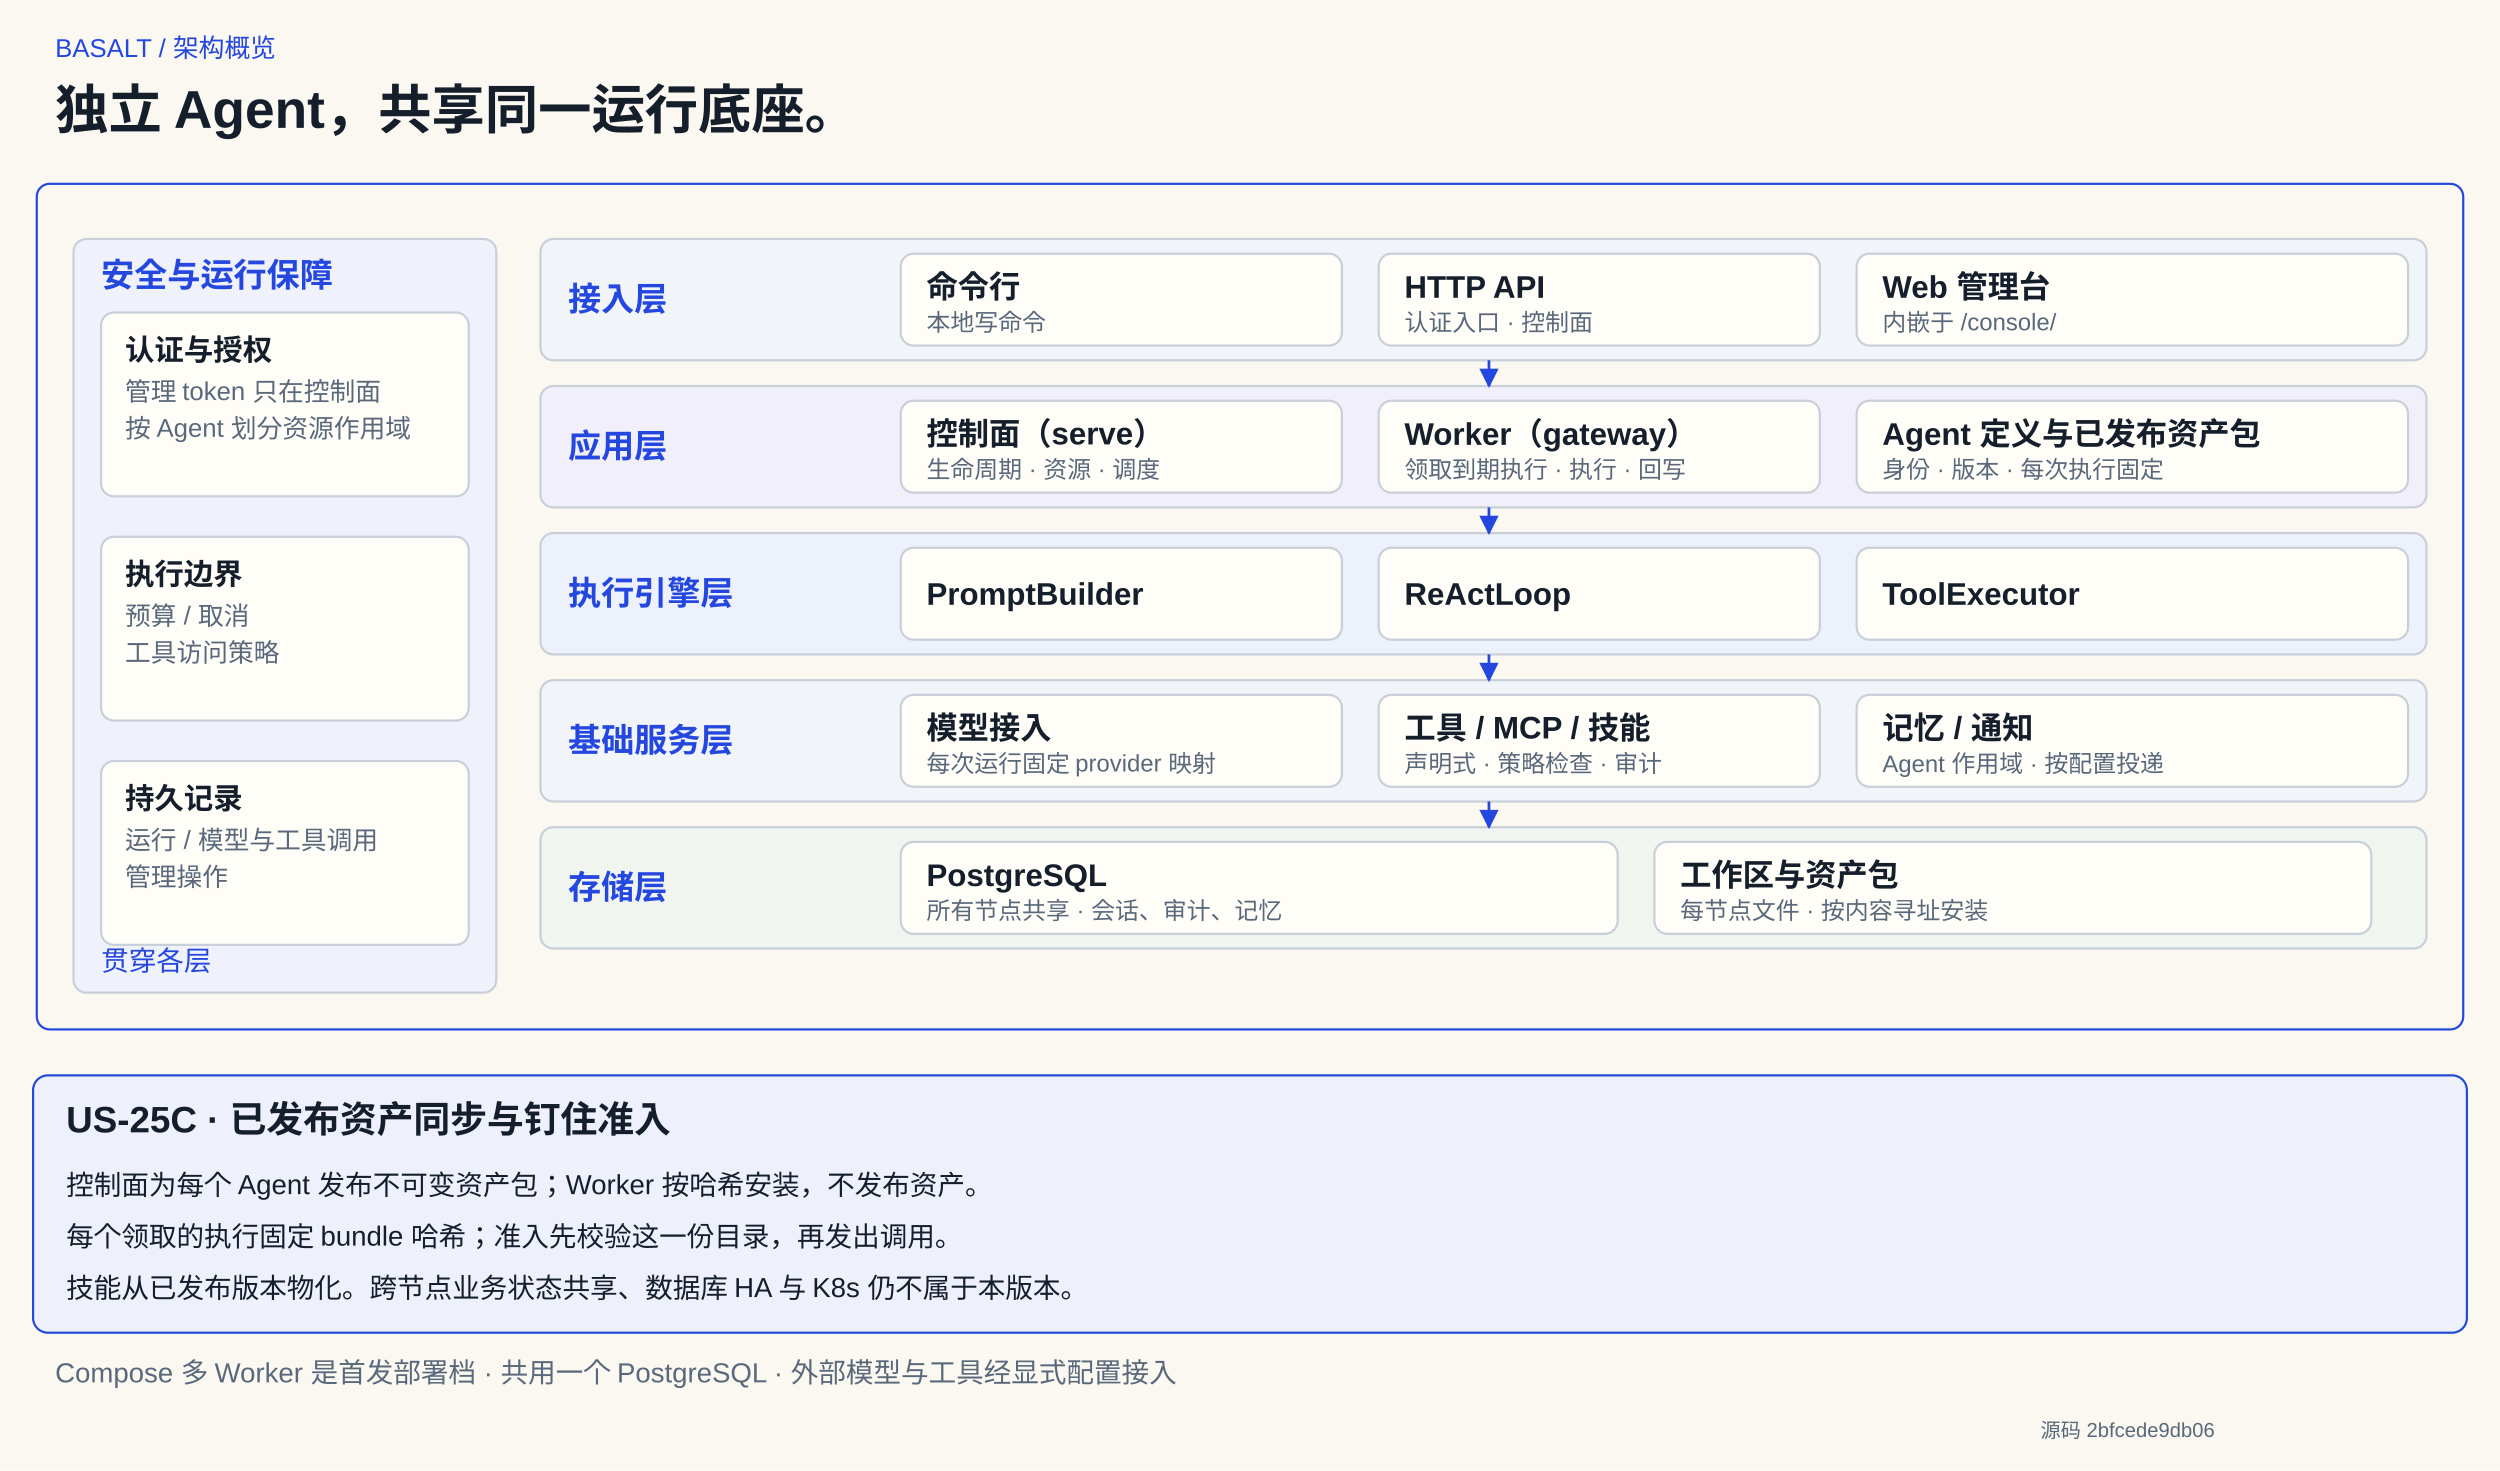
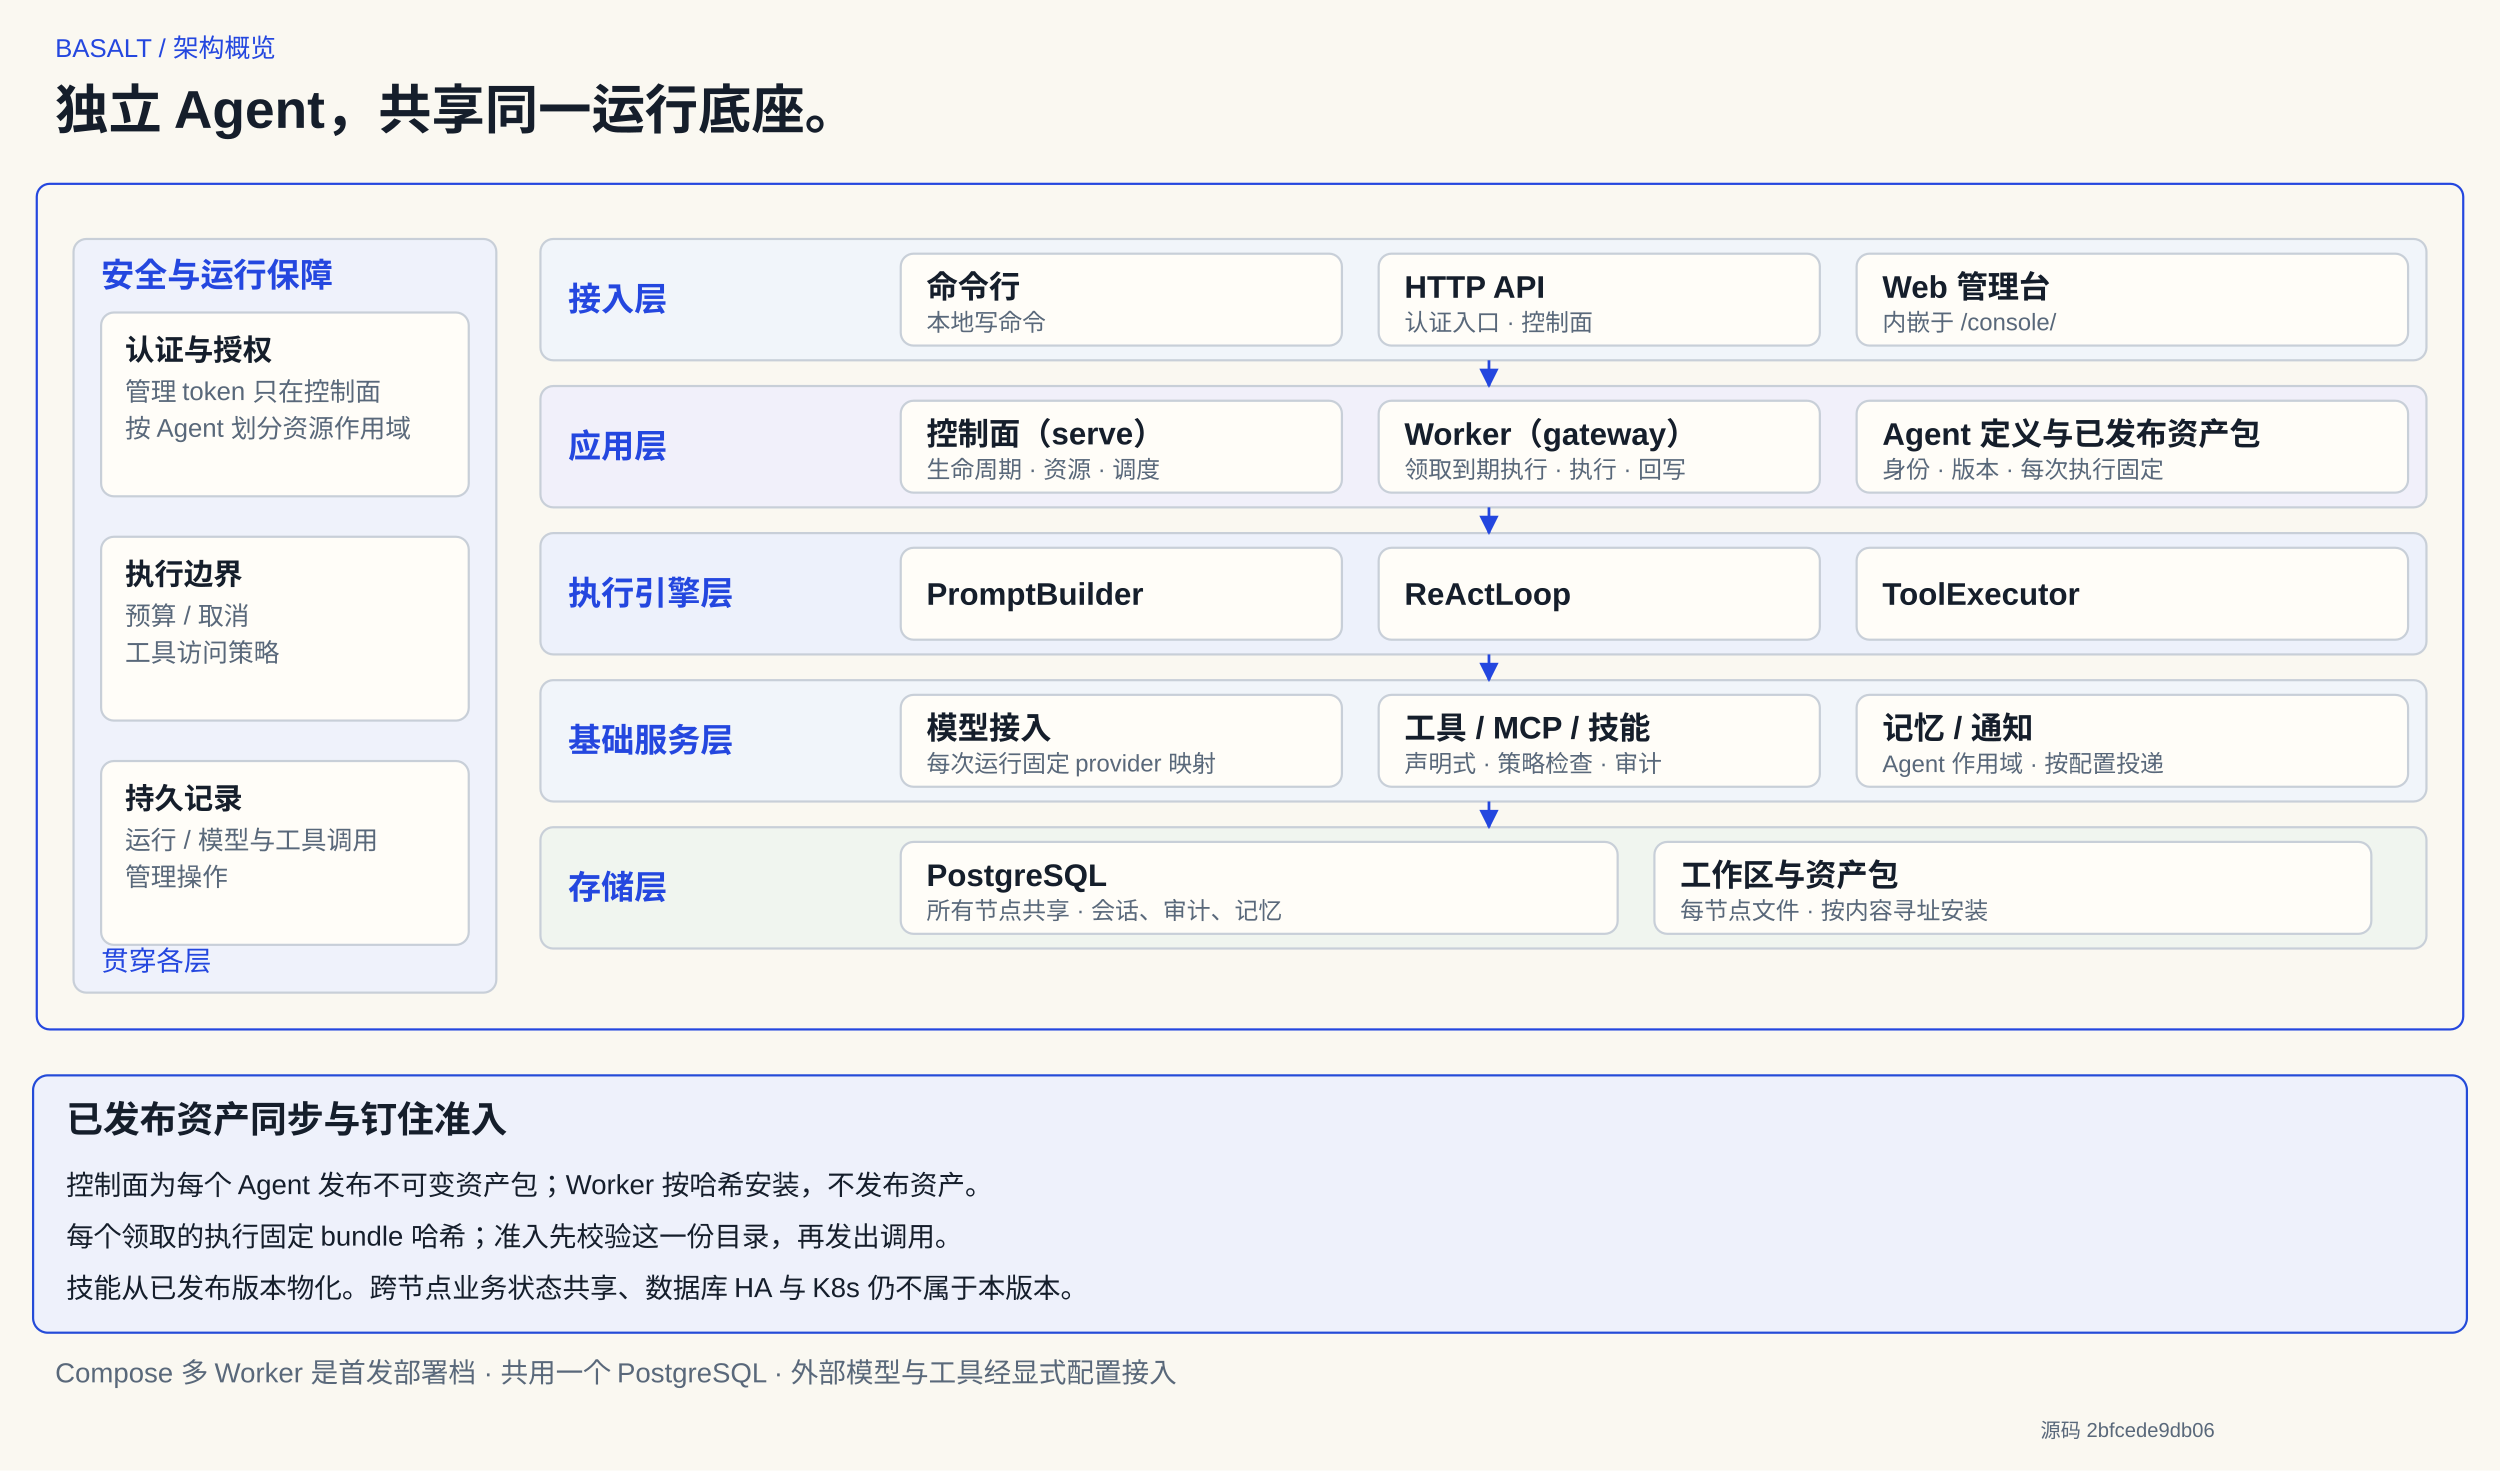
<svg xmlns="http://www.w3.org/2000/svg" width="1360" height="800" viewBox="0 0 1360 800" role="img" aria-labelledby="diagram-title diagram-desc" data-diagram-id="system-architecture" data-source-commit="2bfcede9db06baf7cec27f1adb825a8e1ffb3969" data-working-tree-feature="US25C">
  <defs>
    <marker id="arrow" viewBox="0 0 10 10" refX="9" refY="5" markerWidth="7" markerHeight="7" orient="auto-start-reverse">
      <path d="M0 0 L10 5 L0 10 Z" fill="#2447df" />
    </marker>
  </defs>
  <g font-family="Arial, Microsoft YaHei, sans-serif" fill="#151e2b">
    <rect width="1360" height="800" fill="#faf8f1" />
    <rect x="20" y="100" width="1320" height="460" rx="7" fill="#faf8f1" stroke="#2447df" stroke-width="1.2" />
    <rect x="40" y="130" width="230" height="410" rx="7" fill="#eff2fb" stroke="#c8cfd8" stroke-width="1.2" />
    <rect x="55" y="170" width="200" height="100" rx="7" fill="#fffdf8" stroke="#c8cfd8" stroke-width="1.2" />
    <rect x="55" y="292" width="200" height="100" rx="7" fill="#fffdf8" stroke="#c8cfd8" stroke-width="1.2" />
    <rect x="55" y="414" width="200" height="100" rx="7" fill="#fffdf8" stroke="#c8cfd8" stroke-width="1.2" />
    <rect x="294" y="130" width="1026" height="66" rx="7" fill="#f1f5fa" stroke="#c8cfd8" stroke-width="1.2" />
    <rect x="294" y="210" width="1026" height="66" rx="7" fill="#f1f0fa" stroke="#c8cfd8" stroke-width="1.2" />
    <rect x="294" y="290" width="1026" height="66" rx="7" fill="#edf1fb" stroke="#c8cfd8" stroke-width="1.2" />
    <rect x="294" y="370" width="1026" height="66" rx="7" fill="#f1f5fa" stroke="#c8cfd8" stroke-width="1.2" />
    <rect x="294" y="450" width="1026" height="66" rx="7" fill="#f0f5ef" stroke="#c8cfd8" stroke-width="1.2" />
    <rect x="490" y="138" width="240" height="50" rx="7" fill="#fffdf8" stroke="#c8cfd8" stroke-width="1.2" />
    <rect x="750" y="138" width="240" height="50" rx="7" fill="#fffdf8" stroke="#c8cfd8" stroke-width="1.2" />
    <rect x="1010" y="138" width="300" height="50" rx="7" fill="#fffdf8" stroke="#c8cfd8" stroke-width="1.2" />
    <rect x="490" y="218" width="240" height="50" rx="7" fill="#fffdf8" stroke="#c8cfd8" stroke-width="1.2" />
    <rect x="750" y="218" width="240" height="50" rx="7" fill="#fffdf8" stroke="#c8cfd8" stroke-width="1.2" />
    <rect x="1010" y="218" width="300" height="50" rx="7" fill="#fffdf8" stroke="#c8cfd8" stroke-width="1.2" />
    <rect x="490" y="298" width="240" height="50" rx="7" fill="#fffdf8" stroke="#c8cfd8" stroke-width="1.2" />
    <rect x="750" y="298" width="240" height="50" rx="7" fill="#fffdf8" stroke="#c8cfd8" stroke-width="1.2" />
    <rect x="1010" y="298" width="300" height="50" rx="7" fill="#fffdf8" stroke="#c8cfd8" stroke-width="1.2" />
    <rect x="490" y="378" width="240" height="50" rx="7" fill="#fffdf8" stroke="#c8cfd8" stroke-width="1.2" />
    <rect x="750" y="378" width="240" height="50" rx="7" fill="#fffdf8" stroke="#c8cfd8" stroke-width="1.2" />
    <rect x="1010" y="378" width="300" height="50" rx="7" fill="#fffdf8" stroke="#c8cfd8" stroke-width="1.2" />
    <rect x="490" y="458" width="390" height="50" rx="7" fill="#fffdf8" stroke="#c8cfd8" stroke-width="1.2" />
    <rect x="900" y="458" width="390" height="50" rx="7" fill="#fffdf8" stroke="#c8cfd8" stroke-width="1.2" />
    <rect x="18" y="585" width="1324" height="140" rx="8" fill="#eef1fb" stroke="#244bd8" stroke-width="1.2" />
    <polyline points="810,196 810,210" fill="none" stroke="#2447df" stroke-width="1.5" marker-end="url(#arrow)" />
    <polyline points="810,276 810,290" fill="none" stroke="#2447df" stroke-width="1.5" marker-end="url(#arrow)" />
    <polyline points="810,356 810,370" fill="none" stroke="#2447df" stroke-width="1.5" marker-end="url(#arrow)" />
    <polyline points="810,436 810,450" fill="none" stroke="#2447df" stroke-width="1.5" marker-end="url(#arrow)" />
    <text x="55" y="156" font-size="18" fill="#2447df" font-weight="600">安全与运行保障</text>
    <text x="68" y="196" font-size="16" fill="#151e2b" font-weight="600">认证与授权</text>
    <text x="68" y="218" font-size="14" fill="#59687a">管理 token 只在控制面</text>
    <text x="68" y="238" font-size="14" fill="#59687a">按 Agent 划分资源作用域</text>
    <text x="68" y="318" font-size="16" fill="#151e2b" font-weight="600">执行边界</text>
    <text x="68" y="340" font-size="14" fill="#59687a">预算 / 取消</text>
    <text x="68" y="360" font-size="14" fill="#59687a">工具访问策略</text>
    <text x="68" y="440" font-size="16" fill="#151e2b" font-weight="600">持久记录</text>
    <text x="68" y="462" font-size="14" fill="#59687a">运行 / 模型与工具调用</text>
    <text x="68" y="482" font-size="14" fill="#59687a">管理操作</text>
    <text x="55" y="528" font-size="15" fill="#2447df">贯穿各层</text>
    <text x="309" y="169" font-size="18" fill="#2447df" font-weight="600">接入层</text>
    <text x="309" y="249" font-size="18" fill="#2447df" font-weight="600">应用层</text>
    <text x="309" y="329" font-size="18" fill="#2447df" font-weight="600">执行引擎层</text>
    <text x="309" y="409" font-size="18" fill="#2447df" font-weight="600">基础服务层</text>
    <text x="309" y="489" font-size="18" fill="#2447df" font-weight="600">存储层</text>
    <text x="504" y="162" font-size="17" fill="#151e2b" font-weight="600">命令行</text>
    <text x="504" y="180" font-size="13" fill="#59687a">本地写命令</text>
    <text x="764" y="162" font-size="17" fill="#151e2b" font-weight="600">HTTP API</text>
    <text x="764" y="180" font-size="13" fill="#59687a">认证入口 · 控制面</text>
    <text x="1024" y="162" font-size="17" fill="#151e2b" font-weight="600">Web 管理台</text>
    <text x="1024" y="180" font-size="13" fill="#59687a">内嵌于 /console/</text>
    <text x="504" y="242" font-size="17" fill="#151e2b" font-weight="600">控制面（serve）</text>
    <text x="504" y="260" font-size="13" fill="#59687a">生命周期 · 资源 · 调度</text>
    <text x="764" y="242" font-size="17" fill="#151e2b" font-weight="600">Worker（gateway）</text>
    <text x="764" y="260" font-size="13" fill="#59687a">领取到期执行 · 执行 · 回写</text>
    <text x="1024" y="242" font-size="17" fill="#151e2b" font-weight="600">Agent 定义与已发布资产包</text>
    <text x="1024" y="260" font-size="13" fill="#59687a">身份 · 版本 · 每次执行固定</text>
    <text x="504" y="329" font-size="17" fill="#151e2b" font-weight="600">PromptBuilder</text>
    <text x="764" y="329" font-size="17" fill="#151e2b" font-weight="600">ReActLoop</text>
    <text x="1024" y="329" font-size="17" fill="#151e2b" font-weight="600">ToolExecutor</text>
    <text x="504" y="402" font-size="17" fill="#151e2b" font-weight="600">模型接入</text>
    <text x="504" y="420" font-size="13" fill="#59687a">每次运行固定 provider 映射</text>
    <text x="764" y="402" font-size="17" fill="#151e2b" font-weight="600">工具 / MCP / 技能</text>
    <text x="764" y="420" font-size="13" fill="#59687a">声明式 · 策略检查 · 审计</text>
    <text x="1024" y="402" font-size="17" fill="#151e2b" font-weight="600">记忆 / 通知</text>
    <text x="1024" y="420" font-size="13" fill="#59687a">Agent 作用域 · 按配置投递</text>
    <text x="504" y="482" font-size="17" fill="#151e2b" font-weight="600">PostgreSQL</text>
    <text x="504" y="500" font-size="13" fill="#59687a">所有节点共享 · 会话、审计、记忆</text>
    <text x="914" y="482" font-size="17" fill="#151e2b" font-weight="600">工作区与资产包</text>
    <text x="914" y="500" font-size="13" fill="#59687a">每节点文件 · 按内容寻址安装</text>
    <text x="30" y="31" font-size="14" fill="#2447df">BASALT / 架构概览</text>
    <text x="30" y="70" font-size="29" fill="#151e2b" font-weight="600">独立 Agent，共享同一运行底座。</text>
-     <text x="36" y="616" font-size="20" fill="#151e2b" font-weight="600">US-25C · 已发布资产同步与钉住准入</text>
+     <text x="36" y="616" font-size="20" fill="#151e2b" font-weight="600">已发布资产同步与钉住准入</text>
    <text x="36" y="650" font-size="15" fill="#151e2b">控制面为每个 Agent 发布不可变资产包；Worker 按哈希安装，不发布资产。</text>
    <text x="36" y="678" font-size="15" fill="#151e2b">每个领取的执行固定 bundle 哈希；准入先校验这一份目录，再发出调用。</text>
    <text x="36" y="706" font-size="15" fill="#151e2b">技能从已发布版本物化。跨节点业务状态共享、数据库 HA 与 K8s 仍不属于本版本。</text>
    <text x="30" y="752" font-size="15" fill="#59687a">Compose 多 Worker 是首发部署档 · 共用一个 PostgreSQL · 外部模型与工具经显式配置接入</text>
    <text x="1110" y="782" font-size="11" fill="#59687a">源码 2bfcede9db06</text>
  </g>
</svg>
